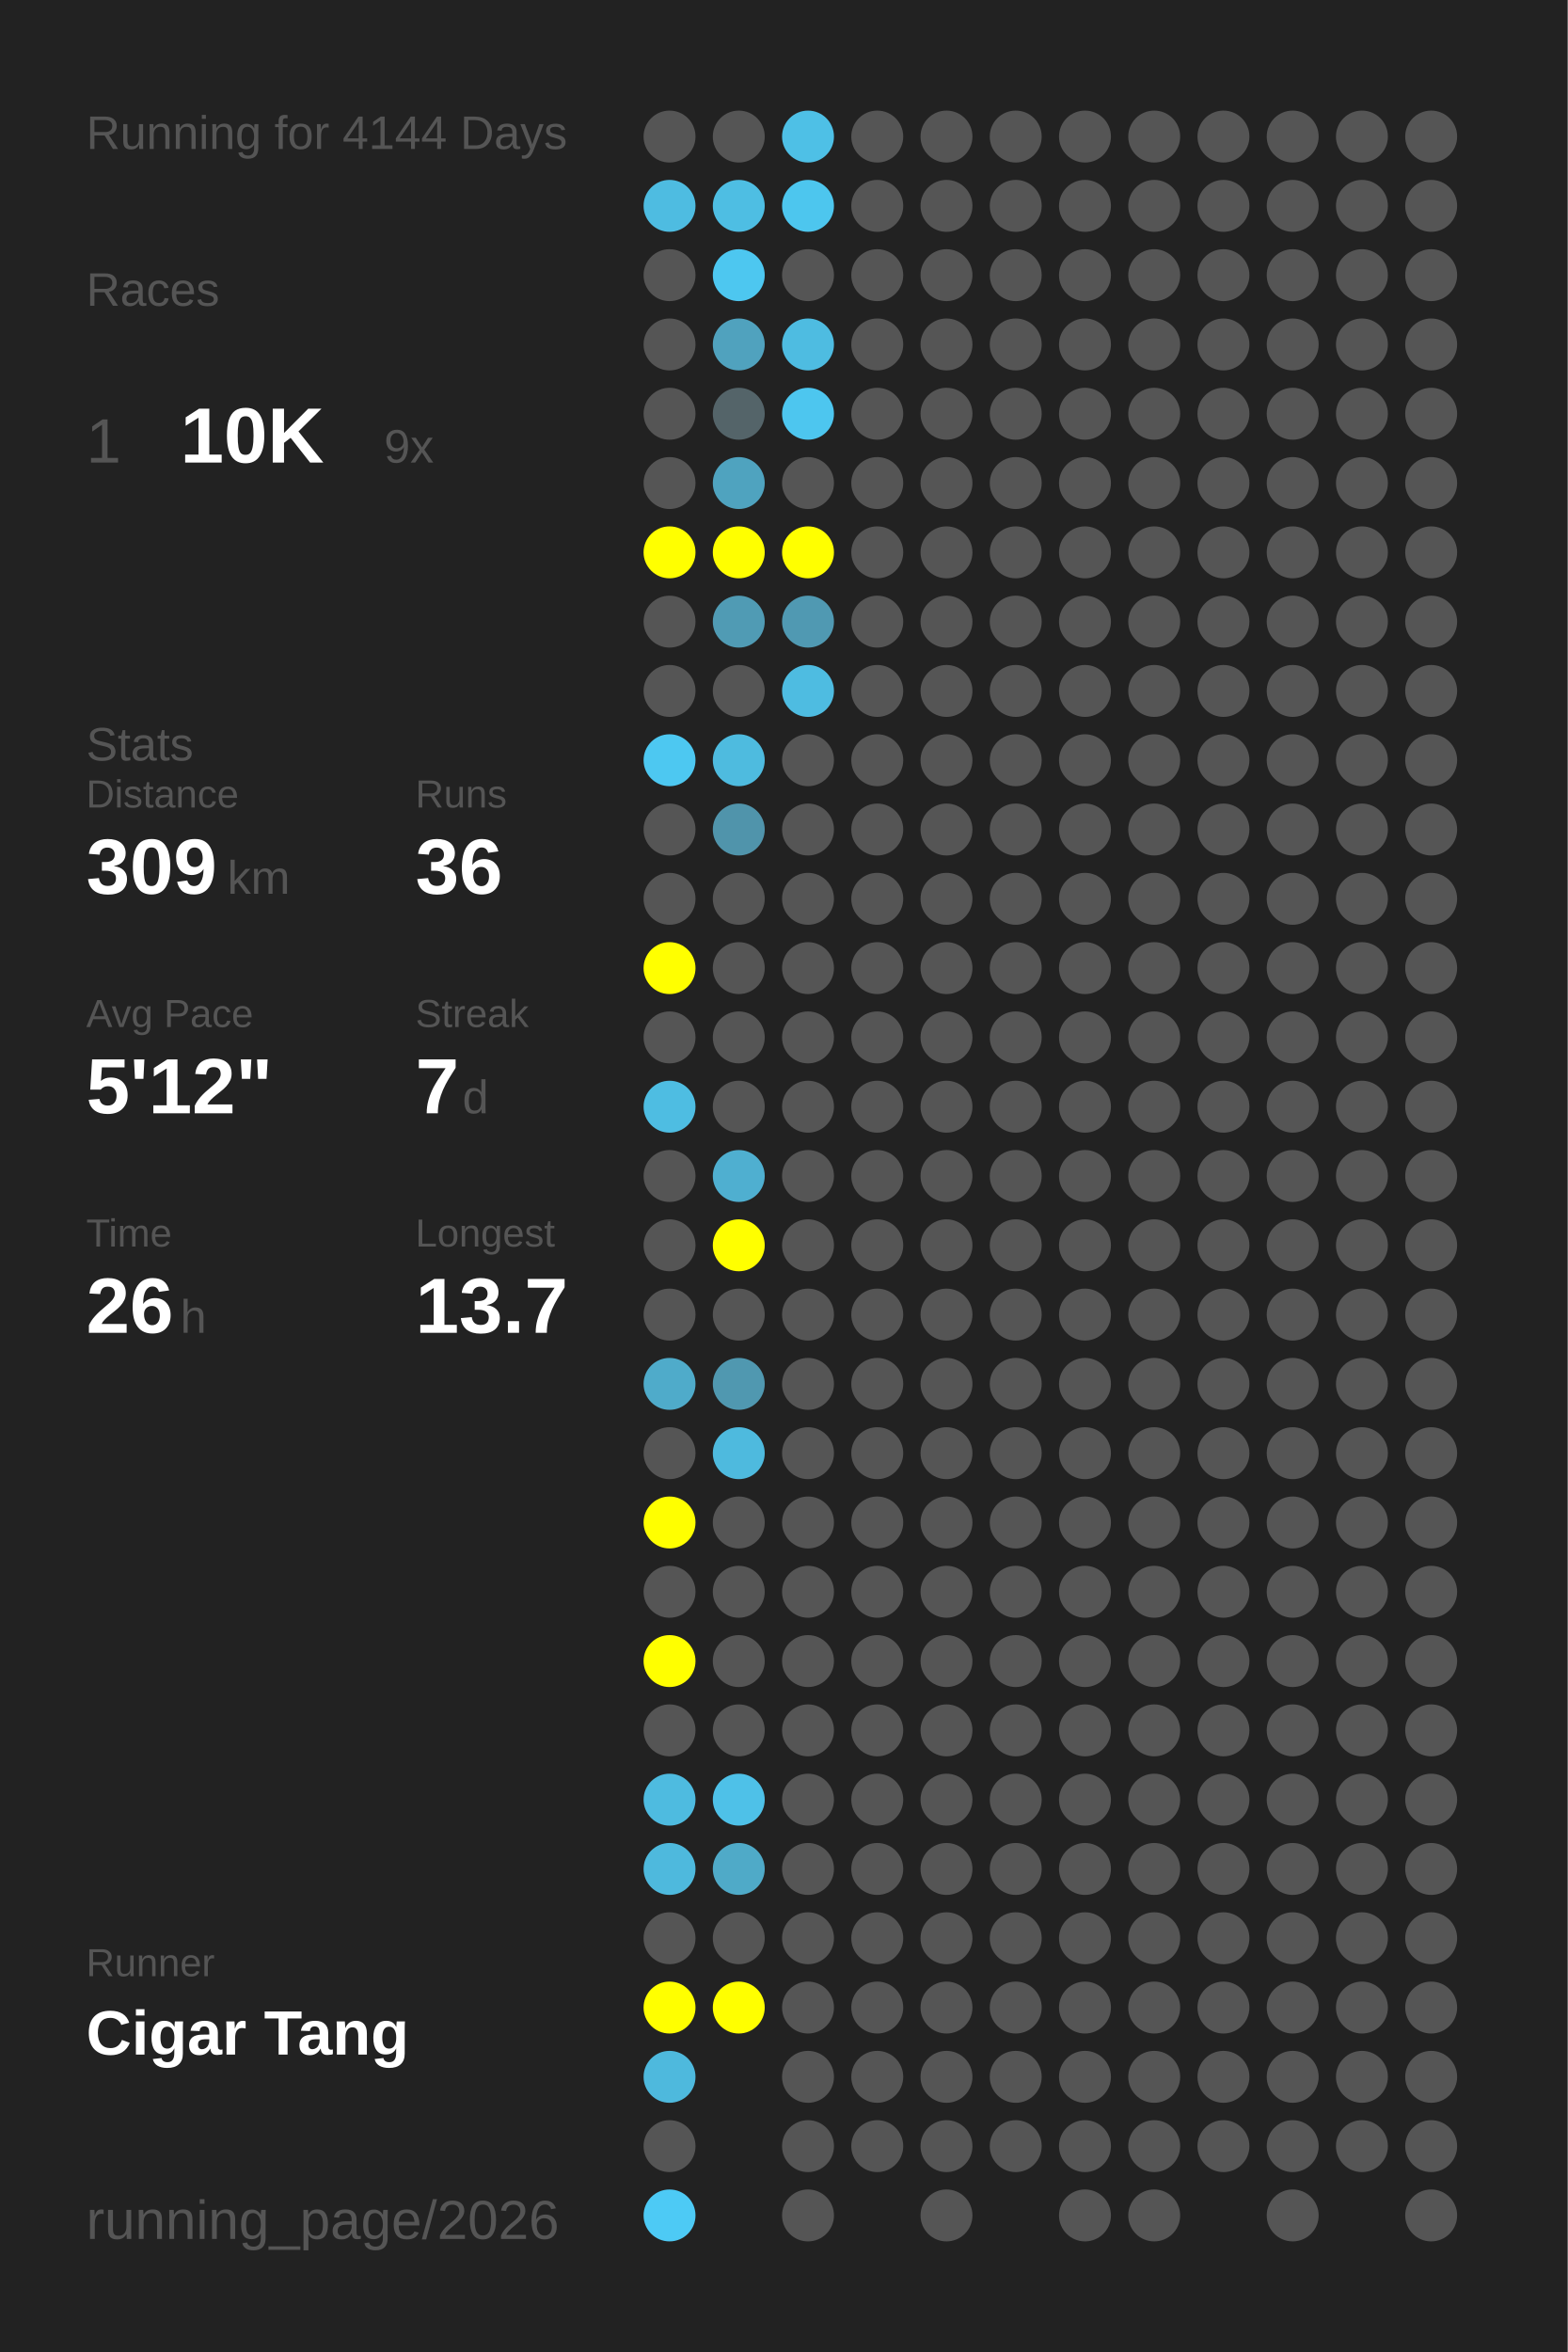
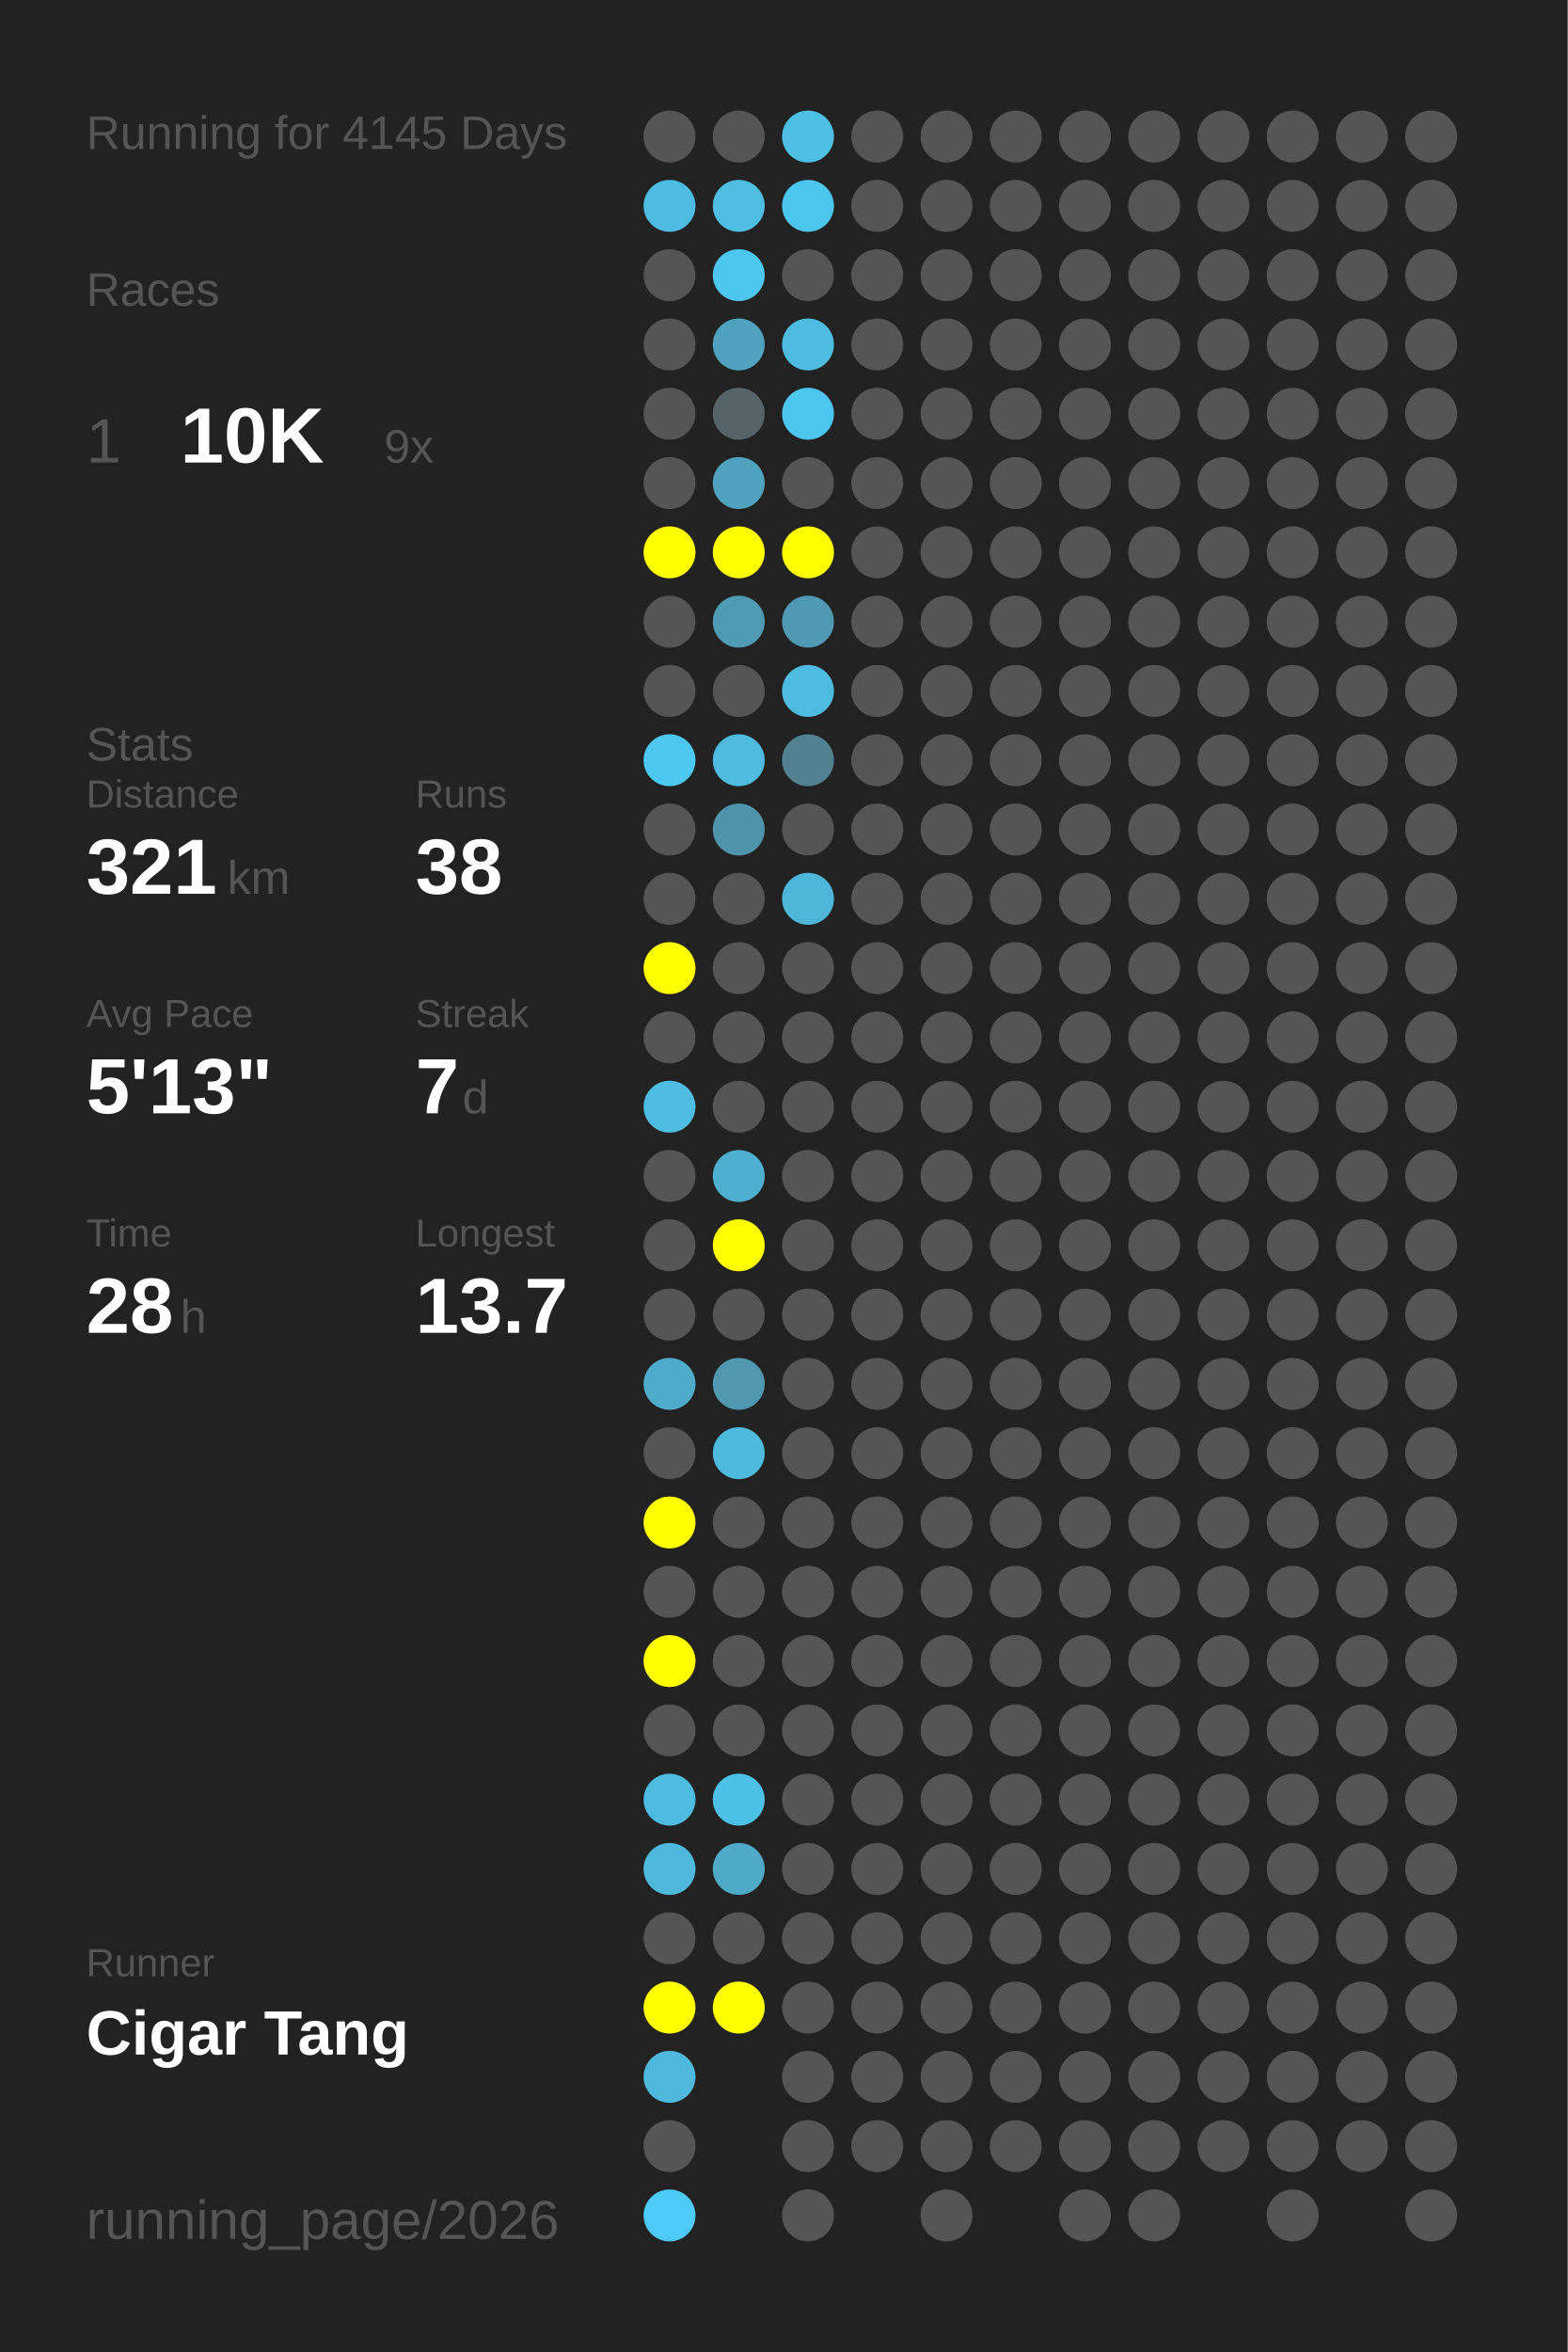
<svg xmlns="http://www.w3.org/2000/svg" baseProfile="full" height="300mm" version="1.1" viewBox="0,0,200,300" width="200mm">
  <defs />
  <rect fill="#222222" height="300" width="200" x="0" y="0" />
-   <text fill="#555555" style="font-size:6px; font-family:Arial;" x="11" y="19">Running for 4144 Days</text>
+   <text fill="#555555" style="font-size:6px; font-family:Arial;" x="11" y="19">Running for 4145 Days</text>
  <text fill="#555555" style="font-size:6px; font-family:Arial;" x="11" y="39">Races</text>
  <text fill="#555555" style="font-size:8px; font-family:Arial;" x="11" y="59">1</text>
  <text fill="#FFFFFF" style="font-size:10px; font-family:Arial; font-weight:bold;" x="23" y="59">10K</text>
  <text fill="#555555" style="font-size:6px; font-family:Arial;" x="49" y="59">9x</text>
  <text fill="#555555" style="font-size:6px; font-family:Arial;" x="11" y="97">Stats</text>
  <text fill="#555555" style="font-size:5px; font-family:Arial;" x="11" y="103">Distance</text>
-   <text fill="#FFFFFF" style="font-size:10px; font-family:Arial; font-weight:bold;" x="11" y="114">309</text>
+   <text fill="#FFFFFF" style="font-size:10px; font-family:Arial; font-weight:bold;" x="11" y="114">321</text>
  <text fill="#555555" style="font-size:6px; font-family:Arial;" x="29" y="114">km</text>
  <text fill="#555555" style="font-size:5px; font-family:Arial;" x="53" y="103">Runs</text>
-   <text fill="#FFFFFF" style="font-size:10px; font-family:Arial; font-weight:bold;" x="53" y="114">36</text>
+   <text fill="#FFFFFF" style="font-size:10px; font-family:Arial; font-weight:bold;" x="53" y="114">38</text>
  <text fill="#555555" style="font-size:5px; font-family:Arial;" x="11" y="131">Avg Pace</text>
-   <text fill="#FFFFFF" style="font-size:10px; font-family:Arial; font-weight:bold;" x="11" y="142">5'12"</text>
+   <text fill="#FFFFFF" style="font-size:10px; font-family:Arial; font-weight:bold;" x="11" y="142">5'13"</text>
  <text fill="#555555" style="font-size:5px; font-family:Arial;" x="53" y="131">Streak</text>
  <text fill="#FFFFFF" style="font-size:10px; font-family:Arial; font-weight:bold;" x="53" y="142">7</text>
  <text fill="#555555" style="font-size:6px; font-family:Arial;" x="59" y="142">d</text>
  <text fill="#555555" style="font-size:5px; font-family:Arial;" x="11" y="159">Time</text>
-   <text fill="#FFFFFF" style="font-size:10px; font-family:Arial; font-weight:bold;" x="11" y="170">26</text>
+   <text fill="#FFFFFF" style="font-size:10px; font-family:Arial; font-weight:bold;" x="11" y="170">28</text>
  <text fill="#555555" style="font-size:6px; font-family:Arial;" x="23" y="170">h</text>
  <text fill="#555555" style="font-size:5px; font-family:Arial;" x="53" y="159">Longest</text>
  <text fill="#FFFFFF" style="font-size:10px; font-family:Arial; font-weight:bold;" x="53" y="170">13.7</text>
  <text fill="#555555" style="font-size:5px; font-family:Arial;" x="11" y="252.065">Runner</text>
  <text fill="#FFFFFF" style="font-size:8px; font-family:Arial; font-weight:bold;" x="11" y="262.065">Cigar Tang</text>
  <text fill="#555555" style="font-size:7px; font-family:Arial;" x="11" y="285.581">running_page/2026</text>
  <circle cx="85.417" cy="17.419" fill="#555555" r="3.312" />
  <circle cx="85.417" cy="26.258" fill="#4ebce1" r="3.312" />
  <circle cx="85.417" cy="35.097" fill="#555555" r="3.312" />
  <circle cx="85.417" cy="43.935" fill="#555555" r="3.312" />
  <circle cx="85.417" cy="52.774" fill="#555555" r="3.312" />
  <circle cx="85.417" cy="61.613" fill="#555555" r="3.312" />
  <circle cx="85.417" cy="70.452" fill="#FFFF00" r="3.312" />
  <circle cx="85.417" cy="79.29" fill="#555555" r="3.312" />
  <circle cx="85.417" cy="88.129" fill="#555555" r="3.312" />
  <circle cx="85.417" cy="96.968" fill="#4dc8f1" r="3.312" />
  <circle cx="85.417" cy="105.806" fill="#555555" r="3.312" />
  <circle cx="85.417" cy="114.645" fill="#555555" r="3.312" />
  <circle cx="85.417" cy="123.484" fill="#FFFF00" r="3.312" />
  <circle cx="85.417" cy="132.323" fill="#555555" r="3.312" />
  <circle cx="85.417" cy="141.161" fill="#4ebde2" r="3.312" />
  <circle cx="85.417" cy="150" fill="#555555" r="3.312" />
  <circle cx="85.417" cy="158.839" fill="#555555" r="3.312" />
  <circle cx="85.417" cy="167.677" fill="#555555" r="3.312" />
  <circle cx="85.417" cy="176.516" fill="#4fabca" r="3.312" />
  <circle cx="85.417" cy="185.355" fill="#555555" r="3.312" />
  <circle cx="85.417" cy="194.194" fill="#FFFF00" r="3.312" />
  <circle cx="85.417" cy="203.032" fill="#555555" r="3.312" />
  <circle cx="85.417" cy="211.871" fill="#FFFF00" r="3.312" />
  <circle cx="85.417" cy="220.71" fill="#555555" r="3.312" />
  <circle cx="85.417" cy="229.548" fill="#4ebbe0" r="3.312" />
  <circle cx="85.417" cy="238.387" fill="#4eb9dd" r="3.312" />
  <circle cx="85.417" cy="247.226" fill="#555555" r="3.312" />
  <circle cx="85.417" cy="256.065" fill="#FFFF00" r="3.312" />
  <circle cx="85.417" cy="264.903" fill="#4eb9dd" r="3.312" />
  <circle cx="85.417" cy="273.742" fill="#555555" r="3.312" />
  <circle cx="85.417" cy="282.581" fill="#4dcaf5" r="3.312" />
  <circle cx="94.25" cy="17.419" fill="#555555" r="3.312" />
  <circle cx="94.25" cy="26.258" fill="#4ebee3" r="3.312" />
  <circle cx="94.25" cy="35.097" fill="#4dc7f0" r="3.312" />
  <circle cx="94.25" cy="43.935" fill="#50a2be" r="3.312" />
  <circle cx="94.25" cy="52.774" fill="#546469" r="3.312" />
  <circle cx="94.25" cy="61.613" fill="#4fa3bf" r="3.312" />
  <circle cx="94.25" cy="70.452" fill="#FFFF00" r="3.312" />
  <circle cx="94.25" cy="79.29" fill="#509bb4" r="3.312" />
  <circle cx="94.25" cy="88.129" fill="#555555" r="3.312" />
  <circle cx="94.25" cy="96.968" fill="#4ebbdf" r="3.312" />
  <circle cx="94.25" cy="105.806" fill="#5094ab" r="3.312" />
  <circle cx="94.25" cy="114.645" fill="#555555" r="3.312" />
  <circle cx="94.25" cy="123.484" fill="#555555" r="3.312" />
  <circle cx="94.25" cy="132.323" fill="#555555" r="3.312" />
  <circle cx="94.25" cy="141.161" fill="#555555" r="3.312" />
  <circle cx="94.25" cy="150" fill="#4fafd0" r="3.312" />
  <circle cx="94.25" cy="158.839" fill="#FFFF00" r="3.312" />
  <circle cx="94.25" cy="167.677" fill="#555555" r="3.312" />
  <circle cx="94.25" cy="176.516" fill="#5098b0" r="3.312" />
  <circle cx="94.25" cy="185.355" fill="#4ebade" r="3.312" />
  <circle cx="94.25" cy="194.194" fill="#555555" r="3.312" />
  <circle cx="94.25" cy="203.032" fill="#555555" r="3.312" />
  <circle cx="94.25" cy="211.871" fill="#555555" r="3.312" />
  <circle cx="94.25" cy="220.71" fill="#555555" r="3.312" />
  <circle cx="94.25" cy="229.548" fill="#4ec1e8" r="3.312" />
  <circle cx="94.25" cy="238.387" fill="#4faac8" r="3.312" />
  <circle cx="94.25" cy="247.226" fill="#555555" r="3.312" />
  <circle cx="94.25" cy="256.065" fill="#FFFF00" r="3.312" />
  <circle cx="103.083" cy="17.419" fill="#4ec0e6" r="3.312" />
  <circle cx="103.083" cy="26.258" fill="#4dc6ee" r="3.312" />
  <circle cx="103.083" cy="35.097" fill="#555555" r="3.312" />
  <circle cx="103.083" cy="43.935" fill="#4ebce1" r="3.312" />
  <circle cx="103.083" cy="52.774" fill="#4dc6ef" r="3.312" />
  <circle cx="103.083" cy="61.613" fill="#555555" r="3.312" />
  <circle cx="103.083" cy="70.452" fill="#FFFF00" r="3.312" />
  <circle cx="103.083" cy="79.29" fill="#5099b2" r="3.312" />
  <circle cx="103.083" cy="88.129" fill="#4ebce1" r="3.312" />
-   <circle cx="103.083" cy="96.968" fill="#555555" r="3.312" />
+   <circle cx="103.083" cy="96.968" fill="#528191" r="3.312" />
  <circle cx="103.083" cy="105.806" fill="#555555" r="3.312" />
-   <circle cx="103.083" cy="114.645" fill="#555555" r="3.312" />
+   <circle cx="103.083" cy="114.645" fill="#4eb6d9" r="3.312" />
  <circle cx="103.083" cy="123.484" fill="#555555" r="3.312" />
  <circle cx="103.083" cy="132.323" fill="#555555" r="3.312" />
  <circle cx="103.083" cy="141.161" fill="#555555" r="3.312" />
  <circle cx="103.083" cy="150" fill="#555555" r="3.312" />
  <circle cx="103.083" cy="158.839" fill="#555555" r="3.312" />
  <circle cx="103.083" cy="167.677" fill="#555555" r="3.312" />
  <circle cx="103.083" cy="176.516" fill="#555555" r="3.312" />
  <circle cx="103.083" cy="185.355" fill="#555555" r="3.312" />
  <circle cx="103.083" cy="194.194" fill="#555555" r="3.312" />
  <circle cx="103.083" cy="203.032" fill="#555555" r="3.312" />
  <circle cx="103.083" cy="211.871" fill="#555555" r="3.312" />
  <circle cx="103.083" cy="220.71" fill="#555555" r="3.312" />
  <circle cx="103.083" cy="229.548" fill="#555555" r="3.312" />
  <circle cx="103.083" cy="238.387" fill="#555555" r="3.312" />
  <circle cx="103.083" cy="247.226" fill="#555555" r="3.312" />
  <circle cx="103.083" cy="256.065" fill="#555555" r="3.312" />
  <circle cx="103.083" cy="264.903" fill="#555555" r="3.312" />
  <circle cx="103.083" cy="273.742" fill="#555555" r="3.312" />
  <circle cx="103.083" cy="282.581" fill="#555555" r="3.312" />
  <circle cx="111.917" cy="17.419" fill="#555555" r="3.312" />
  <circle cx="111.917" cy="26.258" fill="#555555" r="3.312" />
  <circle cx="111.917" cy="35.097" fill="#555555" r="3.312" />
  <circle cx="111.917" cy="43.935" fill="#555555" r="3.312" />
  <circle cx="111.917" cy="52.774" fill="#555555" r="3.312" />
  <circle cx="111.917" cy="61.613" fill="#555555" r="3.312" />
  <circle cx="111.917" cy="70.452" fill="#555555" r="3.312" />
  <circle cx="111.917" cy="79.29" fill="#555555" r="3.312" />
  <circle cx="111.917" cy="88.129" fill="#555555" r="3.312" />
  <circle cx="111.917" cy="96.968" fill="#555555" r="3.312" />
  <circle cx="111.917" cy="105.806" fill="#555555" r="3.312" />
  <circle cx="111.917" cy="114.645" fill="#555555" r="3.312" />
  <circle cx="111.917" cy="123.484" fill="#555555" r="3.312" />
  <circle cx="111.917" cy="132.323" fill="#555555" r="3.312" />
  <circle cx="111.917" cy="141.161" fill="#555555" r="3.312" />
  <circle cx="111.917" cy="150" fill="#555555" r="3.312" />
  <circle cx="111.917" cy="158.839" fill="#555555" r="3.312" />
  <circle cx="111.917" cy="167.677" fill="#555555" r="3.312" />
  <circle cx="111.917" cy="176.516" fill="#555555" r="3.312" />
  <circle cx="111.917" cy="185.355" fill="#555555" r="3.312" />
  <circle cx="111.917" cy="194.194" fill="#555555" r="3.312" />
  <circle cx="111.917" cy="203.032" fill="#555555" r="3.312" />
  <circle cx="111.917" cy="211.871" fill="#555555" r="3.312" />
  <circle cx="111.917" cy="220.71" fill="#555555" r="3.312" />
  <circle cx="111.917" cy="229.548" fill="#555555" r="3.312" />
  <circle cx="111.917" cy="238.387" fill="#555555" r="3.312" />
  <circle cx="111.917" cy="247.226" fill="#555555" r="3.312" />
  <circle cx="111.917" cy="256.065" fill="#555555" r="3.312" />
  <circle cx="111.917" cy="264.903" fill="#555555" r="3.312" />
  <circle cx="111.917" cy="273.742" fill="#555555" r="3.312" />
  <circle cx="120.75" cy="17.419" fill="#555555" r="3.312" />
  <circle cx="120.75" cy="26.258" fill="#555555" r="3.312" />
  <circle cx="120.75" cy="35.097" fill="#555555" r="3.312" />
  <circle cx="120.75" cy="43.935" fill="#555555" r="3.312" />
  <circle cx="120.75" cy="52.774" fill="#555555" r="3.312" />
  <circle cx="120.75" cy="61.613" fill="#555555" r="3.312" />
  <circle cx="120.75" cy="70.452" fill="#555555" r="3.312" />
  <circle cx="120.75" cy="79.29" fill="#555555" r="3.312" />
  <circle cx="120.75" cy="88.129" fill="#555555" r="3.312" />
  <circle cx="120.75" cy="96.968" fill="#555555" r="3.312" />
  <circle cx="120.75" cy="105.806" fill="#555555" r="3.312" />
  <circle cx="120.75" cy="114.645" fill="#555555" r="3.312" />
  <circle cx="120.75" cy="123.484" fill="#555555" r="3.312" />
  <circle cx="120.75" cy="132.323" fill="#555555" r="3.312" />
  <circle cx="120.75" cy="141.161" fill="#555555" r="3.312" />
  <circle cx="120.75" cy="150" fill="#555555" r="3.312" />
  <circle cx="120.75" cy="158.839" fill="#555555" r="3.312" />
  <circle cx="120.75" cy="167.677" fill="#555555" r="3.312" />
  <circle cx="120.75" cy="176.516" fill="#555555" r="3.312" />
  <circle cx="120.75" cy="185.355" fill="#555555" r="3.312" />
  <circle cx="120.75" cy="194.194" fill="#555555" r="3.312" />
  <circle cx="120.75" cy="203.032" fill="#555555" r="3.312" />
  <circle cx="120.75" cy="211.871" fill="#555555" r="3.312" />
  <circle cx="120.75" cy="220.71" fill="#555555" r="3.312" />
  <circle cx="120.75" cy="229.548" fill="#555555" r="3.312" />
  <circle cx="120.75" cy="238.387" fill="#555555" r="3.312" />
  <circle cx="120.75" cy="247.226" fill="#555555" r="3.312" />
  <circle cx="120.75" cy="256.065" fill="#555555" r="3.312" />
  <circle cx="120.75" cy="264.903" fill="#555555" r="3.312" />
  <circle cx="120.75" cy="273.742" fill="#555555" r="3.312" />
  <circle cx="120.75" cy="282.581" fill="#555555" r="3.312" />
  <circle cx="129.583" cy="17.419" fill="#555555" r="3.312" />
  <circle cx="129.583" cy="26.258" fill="#555555" r="3.312" />
  <circle cx="129.583" cy="35.097" fill="#555555" r="3.312" />
  <circle cx="129.583" cy="43.935" fill="#555555" r="3.312" />
  <circle cx="129.583" cy="52.774" fill="#555555" r="3.312" />
  <circle cx="129.583" cy="61.613" fill="#555555" r="3.312" />
  <circle cx="129.583" cy="70.452" fill="#555555" r="3.312" />
  <circle cx="129.583" cy="79.29" fill="#555555" r="3.312" />
  <circle cx="129.583" cy="88.129" fill="#555555" r="3.312" />
  <circle cx="129.583" cy="96.968" fill="#555555" r="3.312" />
  <circle cx="129.583" cy="105.806" fill="#555555" r="3.312" />
  <circle cx="129.583" cy="114.645" fill="#555555" r="3.312" />
  <circle cx="129.583" cy="123.484" fill="#555555" r="3.312" />
  <circle cx="129.583" cy="132.323" fill="#555555" r="3.312" />
  <circle cx="129.583" cy="141.161" fill="#555555" r="3.312" />
  <circle cx="129.583" cy="150" fill="#555555" r="3.312" />
  <circle cx="129.583" cy="158.839" fill="#555555" r="3.312" />
  <circle cx="129.583" cy="167.677" fill="#555555" r="3.312" />
  <circle cx="129.583" cy="176.516" fill="#555555" r="3.312" />
  <circle cx="129.583" cy="185.355" fill="#555555" r="3.312" />
  <circle cx="129.583" cy="194.194" fill="#555555" r="3.312" />
  <circle cx="129.583" cy="203.032" fill="#555555" r="3.312" />
  <circle cx="129.583" cy="211.871" fill="#555555" r="3.312" />
  <circle cx="129.583" cy="220.71" fill="#555555" r="3.312" />
  <circle cx="129.583" cy="229.548" fill="#555555" r="3.312" />
  <circle cx="129.583" cy="238.387" fill="#555555" r="3.312" />
  <circle cx="129.583" cy="247.226" fill="#555555" r="3.312" />
  <circle cx="129.583" cy="256.065" fill="#555555" r="3.312" />
  <circle cx="129.583" cy="264.903" fill="#555555" r="3.312" />
  <circle cx="129.583" cy="273.742" fill="#555555" r="3.312" />
  <circle cx="138.417" cy="17.419" fill="#555555" r="3.312" />
  <circle cx="138.417" cy="26.258" fill="#555555" r="3.312" />
  <circle cx="138.417" cy="35.097" fill="#555555" r="3.312" />
  <circle cx="138.417" cy="43.935" fill="#555555" r="3.312" />
  <circle cx="138.417" cy="52.774" fill="#555555" r="3.312" />
  <circle cx="138.417" cy="61.613" fill="#555555" r="3.312" />
  <circle cx="138.417" cy="70.452" fill="#555555" r="3.312" />
  <circle cx="138.417" cy="79.29" fill="#555555" r="3.312" />
  <circle cx="138.417" cy="88.129" fill="#555555" r="3.312" />
  <circle cx="138.417" cy="96.968" fill="#555555" r="3.312" />
  <circle cx="138.417" cy="105.806" fill="#555555" r="3.312" />
  <circle cx="138.417" cy="114.645" fill="#555555" r="3.312" />
  <circle cx="138.417" cy="123.484" fill="#555555" r="3.312" />
  <circle cx="138.417" cy="132.323" fill="#555555" r="3.312" />
  <circle cx="138.417" cy="141.161" fill="#555555" r="3.312" />
  <circle cx="138.417" cy="150" fill="#555555" r="3.312" />
  <circle cx="138.417" cy="158.839" fill="#555555" r="3.312" />
  <circle cx="138.417" cy="167.677" fill="#555555" r="3.312" />
  <circle cx="138.417" cy="176.516" fill="#555555" r="3.312" />
  <circle cx="138.417" cy="185.355" fill="#555555" r="3.312" />
  <circle cx="138.417" cy="194.194" fill="#555555" r="3.312" />
  <circle cx="138.417" cy="203.032" fill="#555555" r="3.312" />
  <circle cx="138.417" cy="211.871" fill="#555555" r="3.312" />
  <circle cx="138.417" cy="220.71" fill="#555555" r="3.312" />
  <circle cx="138.417" cy="229.548" fill="#555555" r="3.312" />
  <circle cx="138.417" cy="238.387" fill="#555555" r="3.312" />
  <circle cx="138.417" cy="247.226" fill="#555555" r="3.312" />
  <circle cx="138.417" cy="256.065" fill="#555555" r="3.312" />
  <circle cx="138.417" cy="264.903" fill="#555555" r="3.312" />
  <circle cx="138.417" cy="273.742" fill="#555555" r="3.312" />
  <circle cx="138.417" cy="282.581" fill="#555555" r="3.312" />
  <circle cx="147.25" cy="17.419" fill="#555555" r="3.312" />
  <circle cx="147.25" cy="26.258" fill="#555555" r="3.312" />
  <circle cx="147.25" cy="35.097" fill="#555555" r="3.312" />
  <circle cx="147.25" cy="43.935" fill="#555555" r="3.312" />
  <circle cx="147.25" cy="52.774" fill="#555555" r="3.312" />
  <circle cx="147.25" cy="61.613" fill="#555555" r="3.312" />
  <circle cx="147.25" cy="70.452" fill="#555555" r="3.312" />
  <circle cx="147.25" cy="79.29" fill="#555555" r="3.312" />
  <circle cx="147.25" cy="88.129" fill="#555555" r="3.312" />
  <circle cx="147.25" cy="96.968" fill="#555555" r="3.312" />
  <circle cx="147.25" cy="105.806" fill="#555555" r="3.312" />
  <circle cx="147.25" cy="114.645" fill="#555555" r="3.312" />
  <circle cx="147.25" cy="123.484" fill="#555555" r="3.312" />
  <circle cx="147.25" cy="132.323" fill="#555555" r="3.312" />
  <circle cx="147.25" cy="141.161" fill="#555555" r="3.312" />
  <circle cx="147.25" cy="150" fill="#555555" r="3.312" />
  <circle cx="147.25" cy="158.839" fill="#555555" r="3.312" />
  <circle cx="147.25" cy="167.677" fill="#555555" r="3.312" />
  <circle cx="147.25" cy="176.516" fill="#555555" r="3.312" />
  <circle cx="147.25" cy="185.355" fill="#555555" r="3.312" />
  <circle cx="147.25" cy="194.194" fill="#555555" r="3.312" />
  <circle cx="147.25" cy="203.032" fill="#555555" r="3.312" />
  <circle cx="147.25" cy="211.871" fill="#555555" r="3.312" />
  <circle cx="147.25" cy="220.71" fill="#555555" r="3.312" />
  <circle cx="147.25" cy="229.548" fill="#555555" r="3.312" />
  <circle cx="147.25" cy="238.387" fill="#555555" r="3.312" />
  <circle cx="147.25" cy="247.226" fill="#555555" r="3.312" />
  <circle cx="147.25" cy="256.065" fill="#555555" r="3.312" />
  <circle cx="147.25" cy="264.903" fill="#555555" r="3.312" />
  <circle cx="147.25" cy="273.742" fill="#555555" r="3.312" />
  <circle cx="147.25" cy="282.581" fill="#555555" r="3.312" />
  <circle cx="156.083" cy="17.419" fill="#555555" r="3.312" />
  <circle cx="156.083" cy="26.258" fill="#555555" r="3.312" />
  <circle cx="156.083" cy="35.097" fill="#555555" r="3.312" />
  <circle cx="156.083" cy="43.935" fill="#555555" r="3.312" />
  <circle cx="156.083" cy="52.774" fill="#555555" r="3.312" />
  <circle cx="156.083" cy="61.613" fill="#555555" r="3.312" />
  <circle cx="156.083" cy="70.452" fill="#555555" r="3.312" />
  <circle cx="156.083" cy="79.29" fill="#555555" r="3.312" />
  <circle cx="156.083" cy="88.129" fill="#555555" r="3.312" />
  <circle cx="156.083" cy="96.968" fill="#555555" r="3.312" />
  <circle cx="156.083" cy="105.806" fill="#555555" r="3.312" />
  <circle cx="156.083" cy="114.645" fill="#555555" r="3.312" />
  <circle cx="156.083" cy="123.484" fill="#555555" r="3.312" />
  <circle cx="156.083" cy="132.323" fill="#555555" r="3.312" />
  <circle cx="156.083" cy="141.161" fill="#555555" r="3.312" />
  <circle cx="156.083" cy="150" fill="#555555" r="3.312" />
  <circle cx="156.083" cy="158.839" fill="#555555" r="3.312" />
  <circle cx="156.083" cy="167.677" fill="#555555" r="3.312" />
  <circle cx="156.083" cy="176.516" fill="#555555" r="3.312" />
  <circle cx="156.083" cy="185.355" fill="#555555" r="3.312" />
  <circle cx="156.083" cy="194.194" fill="#555555" r="3.312" />
  <circle cx="156.083" cy="203.032" fill="#555555" r="3.312" />
  <circle cx="156.083" cy="211.871" fill="#555555" r="3.312" />
  <circle cx="156.083" cy="220.71" fill="#555555" r="3.312" />
  <circle cx="156.083" cy="229.548" fill="#555555" r="3.312" />
  <circle cx="156.083" cy="238.387" fill="#555555" r="3.312" />
  <circle cx="156.083" cy="247.226" fill="#555555" r="3.312" />
  <circle cx="156.083" cy="256.065" fill="#555555" r="3.312" />
  <circle cx="156.083" cy="264.903" fill="#555555" r="3.312" />
  <circle cx="156.083" cy="273.742" fill="#555555" r="3.312" />
  <circle cx="164.917" cy="17.419" fill="#555555" r="3.312" />
  <circle cx="164.917" cy="26.258" fill="#555555" r="3.312" />
  <circle cx="164.917" cy="35.097" fill="#555555" r="3.312" />
  <circle cx="164.917" cy="43.935" fill="#555555" r="3.312" />
  <circle cx="164.917" cy="52.774" fill="#555555" r="3.312" />
  <circle cx="164.917" cy="61.613" fill="#555555" r="3.312" />
  <circle cx="164.917" cy="70.452" fill="#555555" r="3.312" />
  <circle cx="164.917" cy="79.29" fill="#555555" r="3.312" />
  <circle cx="164.917" cy="88.129" fill="#555555" r="3.312" />
  <circle cx="164.917" cy="96.968" fill="#555555" r="3.312" />
  <circle cx="164.917" cy="105.806" fill="#555555" r="3.312" />
  <circle cx="164.917" cy="114.645" fill="#555555" r="3.312" />
  <circle cx="164.917" cy="123.484" fill="#555555" r="3.312" />
  <circle cx="164.917" cy="132.323" fill="#555555" r="3.312" />
  <circle cx="164.917" cy="141.161" fill="#555555" r="3.312" />
  <circle cx="164.917" cy="150" fill="#555555" r="3.312" />
  <circle cx="164.917" cy="158.839" fill="#555555" r="3.312" />
  <circle cx="164.917" cy="167.677" fill="#555555" r="3.312" />
  <circle cx="164.917" cy="176.516" fill="#555555" r="3.312" />
  <circle cx="164.917" cy="185.355" fill="#555555" r="3.312" />
  <circle cx="164.917" cy="194.194" fill="#555555" r="3.312" />
  <circle cx="164.917" cy="203.032" fill="#555555" r="3.312" />
  <circle cx="164.917" cy="211.871" fill="#555555" r="3.312" />
  <circle cx="164.917" cy="220.71" fill="#555555" r="3.312" />
  <circle cx="164.917" cy="229.548" fill="#555555" r="3.312" />
  <circle cx="164.917" cy="238.387" fill="#555555" r="3.312" />
  <circle cx="164.917" cy="247.226" fill="#555555" r="3.312" />
  <circle cx="164.917" cy="256.065" fill="#555555" r="3.312" />
  <circle cx="164.917" cy="264.903" fill="#555555" r="3.312" />
  <circle cx="164.917" cy="273.742" fill="#555555" r="3.312" />
  <circle cx="164.917" cy="282.581" fill="#555555" r="3.312" />
  <circle cx="173.75" cy="17.419" fill="#555555" r="3.312" />
  <circle cx="173.75" cy="26.258" fill="#555555" r="3.312" />
  <circle cx="173.75" cy="35.097" fill="#555555" r="3.312" />
  <circle cx="173.75" cy="43.935" fill="#555555" r="3.312" />
  <circle cx="173.75" cy="52.774" fill="#555555" r="3.312" />
  <circle cx="173.75" cy="61.613" fill="#555555" r="3.312" />
  <circle cx="173.75" cy="70.452" fill="#555555" r="3.312" />
  <circle cx="173.75" cy="79.29" fill="#555555" r="3.312" />
  <circle cx="173.75" cy="88.129" fill="#555555" r="3.312" />
  <circle cx="173.75" cy="96.968" fill="#555555" r="3.312" />
  <circle cx="173.75" cy="105.806" fill="#555555" r="3.312" />
  <circle cx="173.75" cy="114.645" fill="#555555" r="3.312" />
  <circle cx="173.75" cy="123.484" fill="#555555" r="3.312" />
  <circle cx="173.75" cy="132.323" fill="#555555" r="3.312" />
  <circle cx="173.75" cy="141.161" fill="#555555" r="3.312" />
  <circle cx="173.75" cy="150" fill="#555555" r="3.312" />
  <circle cx="173.75" cy="158.839" fill="#555555" r="3.312" />
  <circle cx="173.75" cy="167.677" fill="#555555" r="3.312" />
  <circle cx="173.75" cy="176.516" fill="#555555" r="3.312" />
  <circle cx="173.75" cy="185.355" fill="#555555" r="3.312" />
  <circle cx="173.75" cy="194.194" fill="#555555" r="3.312" />
  <circle cx="173.75" cy="203.032" fill="#555555" r="3.312" />
  <circle cx="173.75" cy="211.871" fill="#555555" r="3.312" />
  <circle cx="173.75" cy="220.71" fill="#555555" r="3.312" />
  <circle cx="173.75" cy="229.548" fill="#555555" r="3.312" />
  <circle cx="173.75" cy="238.387" fill="#555555" r="3.312" />
  <circle cx="173.75" cy="247.226" fill="#555555" r="3.312" />
  <circle cx="173.75" cy="256.065" fill="#555555" r="3.312" />
  <circle cx="173.75" cy="264.903" fill="#555555" r="3.312" />
  <circle cx="173.75" cy="273.742" fill="#555555" r="3.312" />
  <circle cx="182.583" cy="17.419" fill="#555555" r="3.312" />
  <circle cx="182.583" cy="26.258" fill="#555555" r="3.312" />
  <circle cx="182.583" cy="35.097" fill="#555555" r="3.312" />
  <circle cx="182.583" cy="43.935" fill="#555555" r="3.312" />
  <circle cx="182.583" cy="52.774" fill="#555555" r="3.312" />
  <circle cx="182.583" cy="61.613" fill="#555555" r="3.312" />
  <circle cx="182.583" cy="70.452" fill="#555555" r="3.312" />
  <circle cx="182.583" cy="79.29" fill="#555555" r="3.312" />
  <circle cx="182.583" cy="88.129" fill="#555555" r="3.312" />
  <circle cx="182.583" cy="96.968" fill="#555555" r="3.312" />
  <circle cx="182.583" cy="105.806" fill="#555555" r="3.312" />
  <circle cx="182.583" cy="114.645" fill="#555555" r="3.312" />
  <circle cx="182.583" cy="123.484" fill="#555555" r="3.312" />
  <circle cx="182.583" cy="132.323" fill="#555555" r="3.312" />
  <circle cx="182.583" cy="141.161" fill="#555555" r="3.312" />
  <circle cx="182.583" cy="150" fill="#555555" r="3.312" />
  <circle cx="182.583" cy="158.839" fill="#555555" r="3.312" />
  <circle cx="182.583" cy="167.677" fill="#555555" r="3.312" />
  <circle cx="182.583" cy="176.516" fill="#555555" r="3.312" />
  <circle cx="182.583" cy="185.355" fill="#555555" r="3.312" />
  <circle cx="182.583" cy="194.194" fill="#555555" r="3.312" />
  <circle cx="182.583" cy="203.032" fill="#555555" r="3.312" />
  <circle cx="182.583" cy="211.871" fill="#555555" r="3.312" />
  <circle cx="182.583" cy="220.71" fill="#555555" r="3.312" />
  <circle cx="182.583" cy="229.548" fill="#555555" r="3.312" />
  <circle cx="182.583" cy="238.387" fill="#555555" r="3.312" />
  <circle cx="182.583" cy="247.226" fill="#555555" r="3.312" />
  <circle cx="182.583" cy="256.065" fill="#555555" r="3.312" />
  <circle cx="182.583" cy="264.903" fill="#555555" r="3.312" />
  <circle cx="182.583" cy="273.742" fill="#555555" r="3.312" />
  <circle cx="182.583" cy="282.581" fill="#555555" r="3.312" />
</svg>
